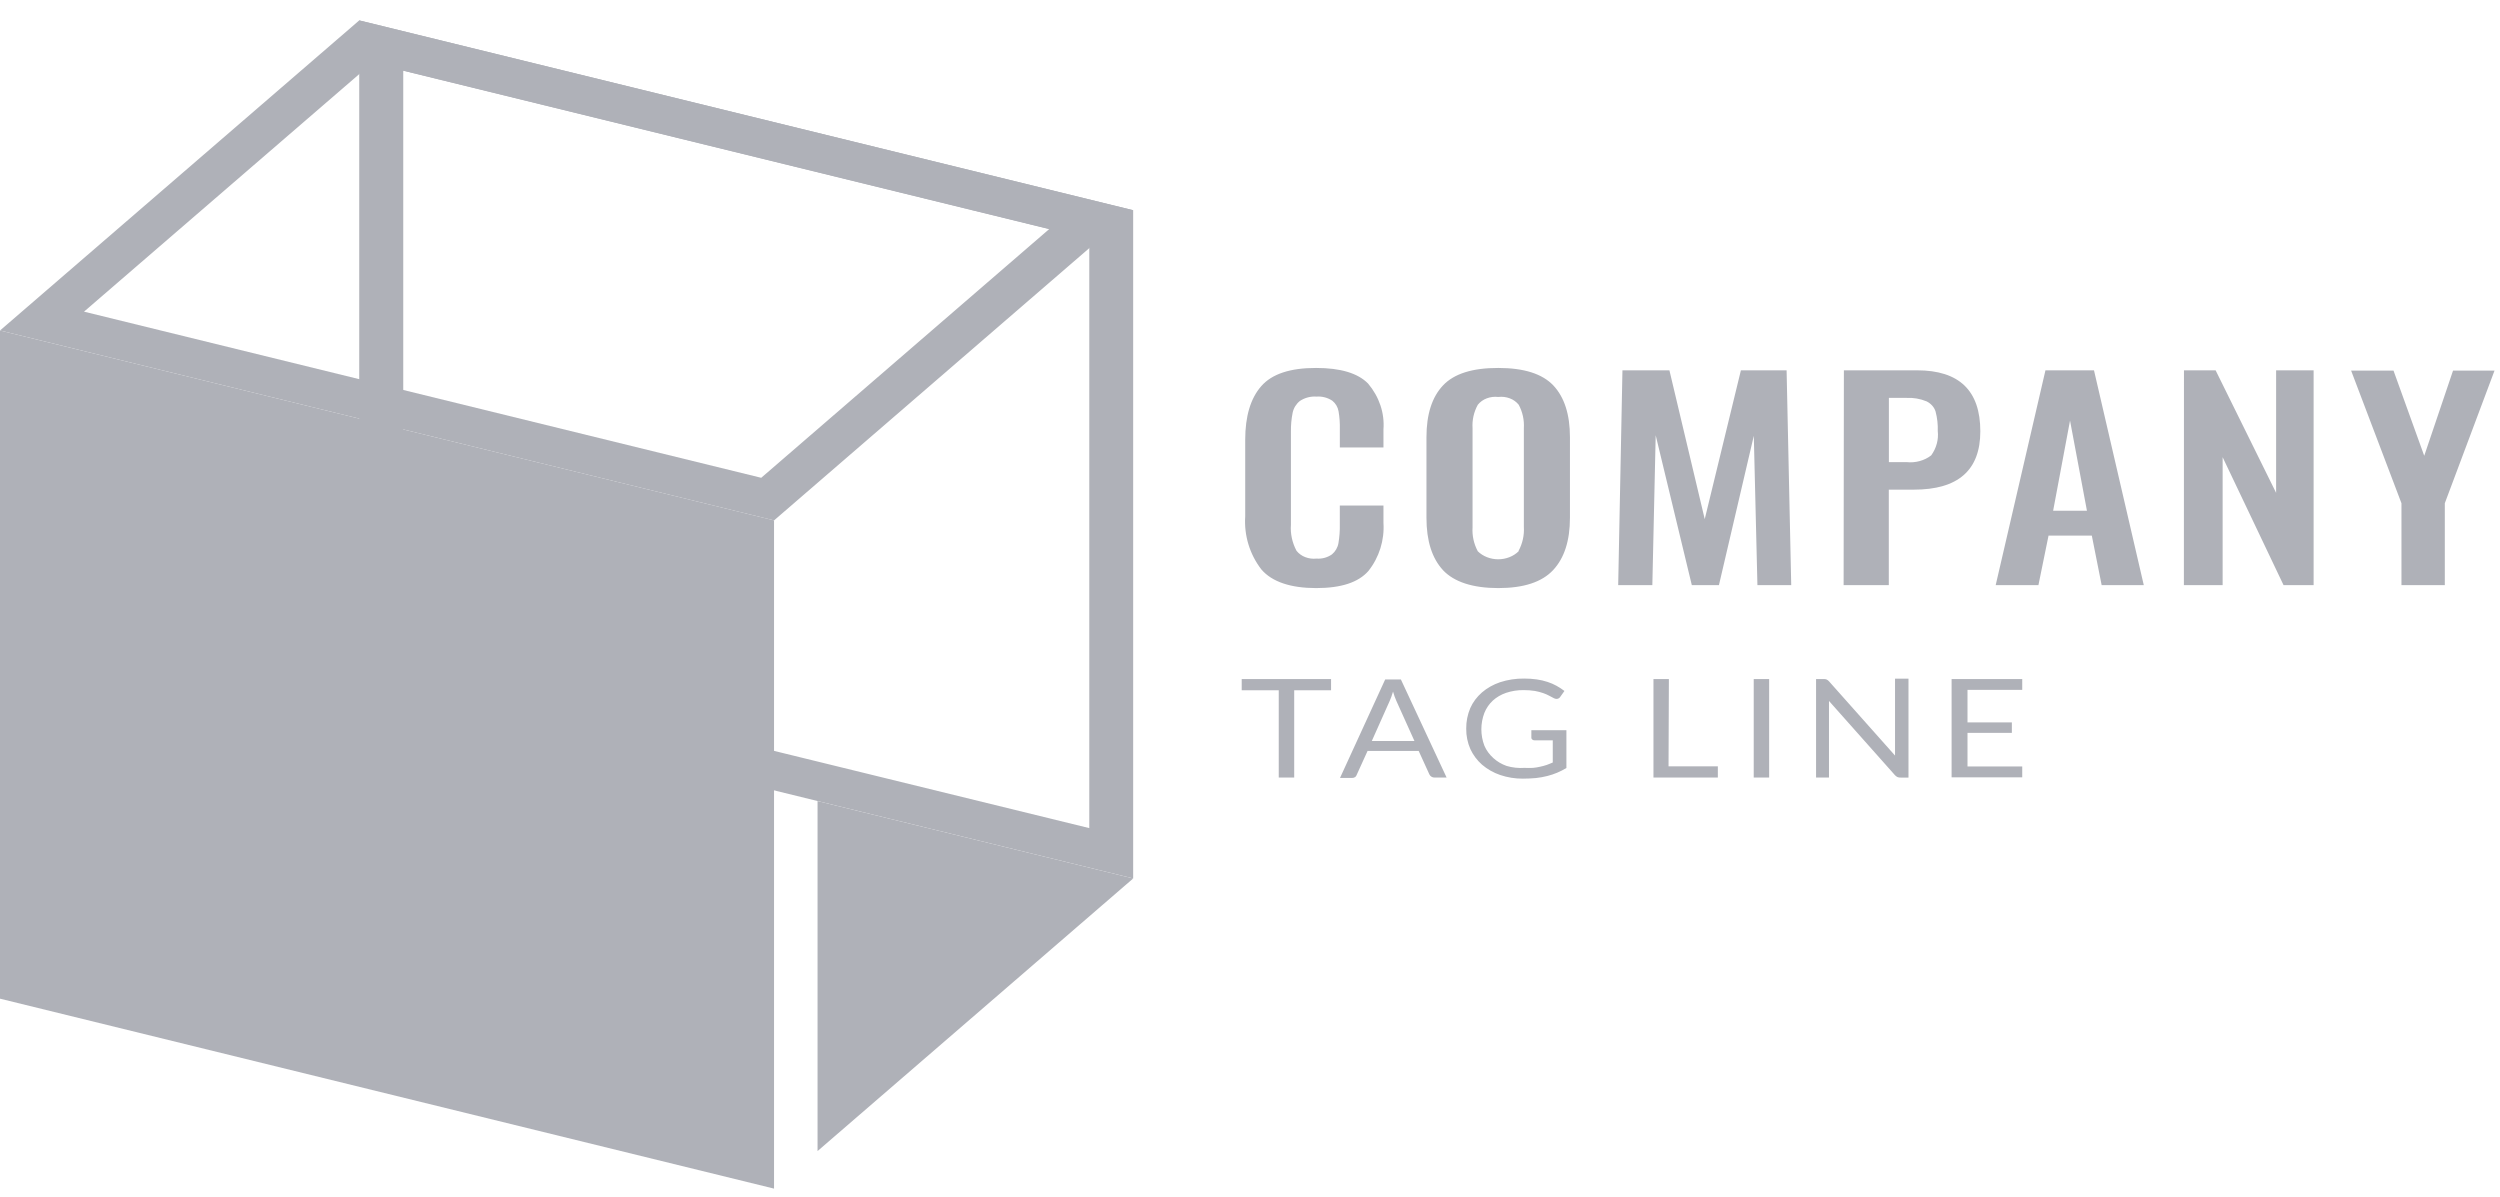
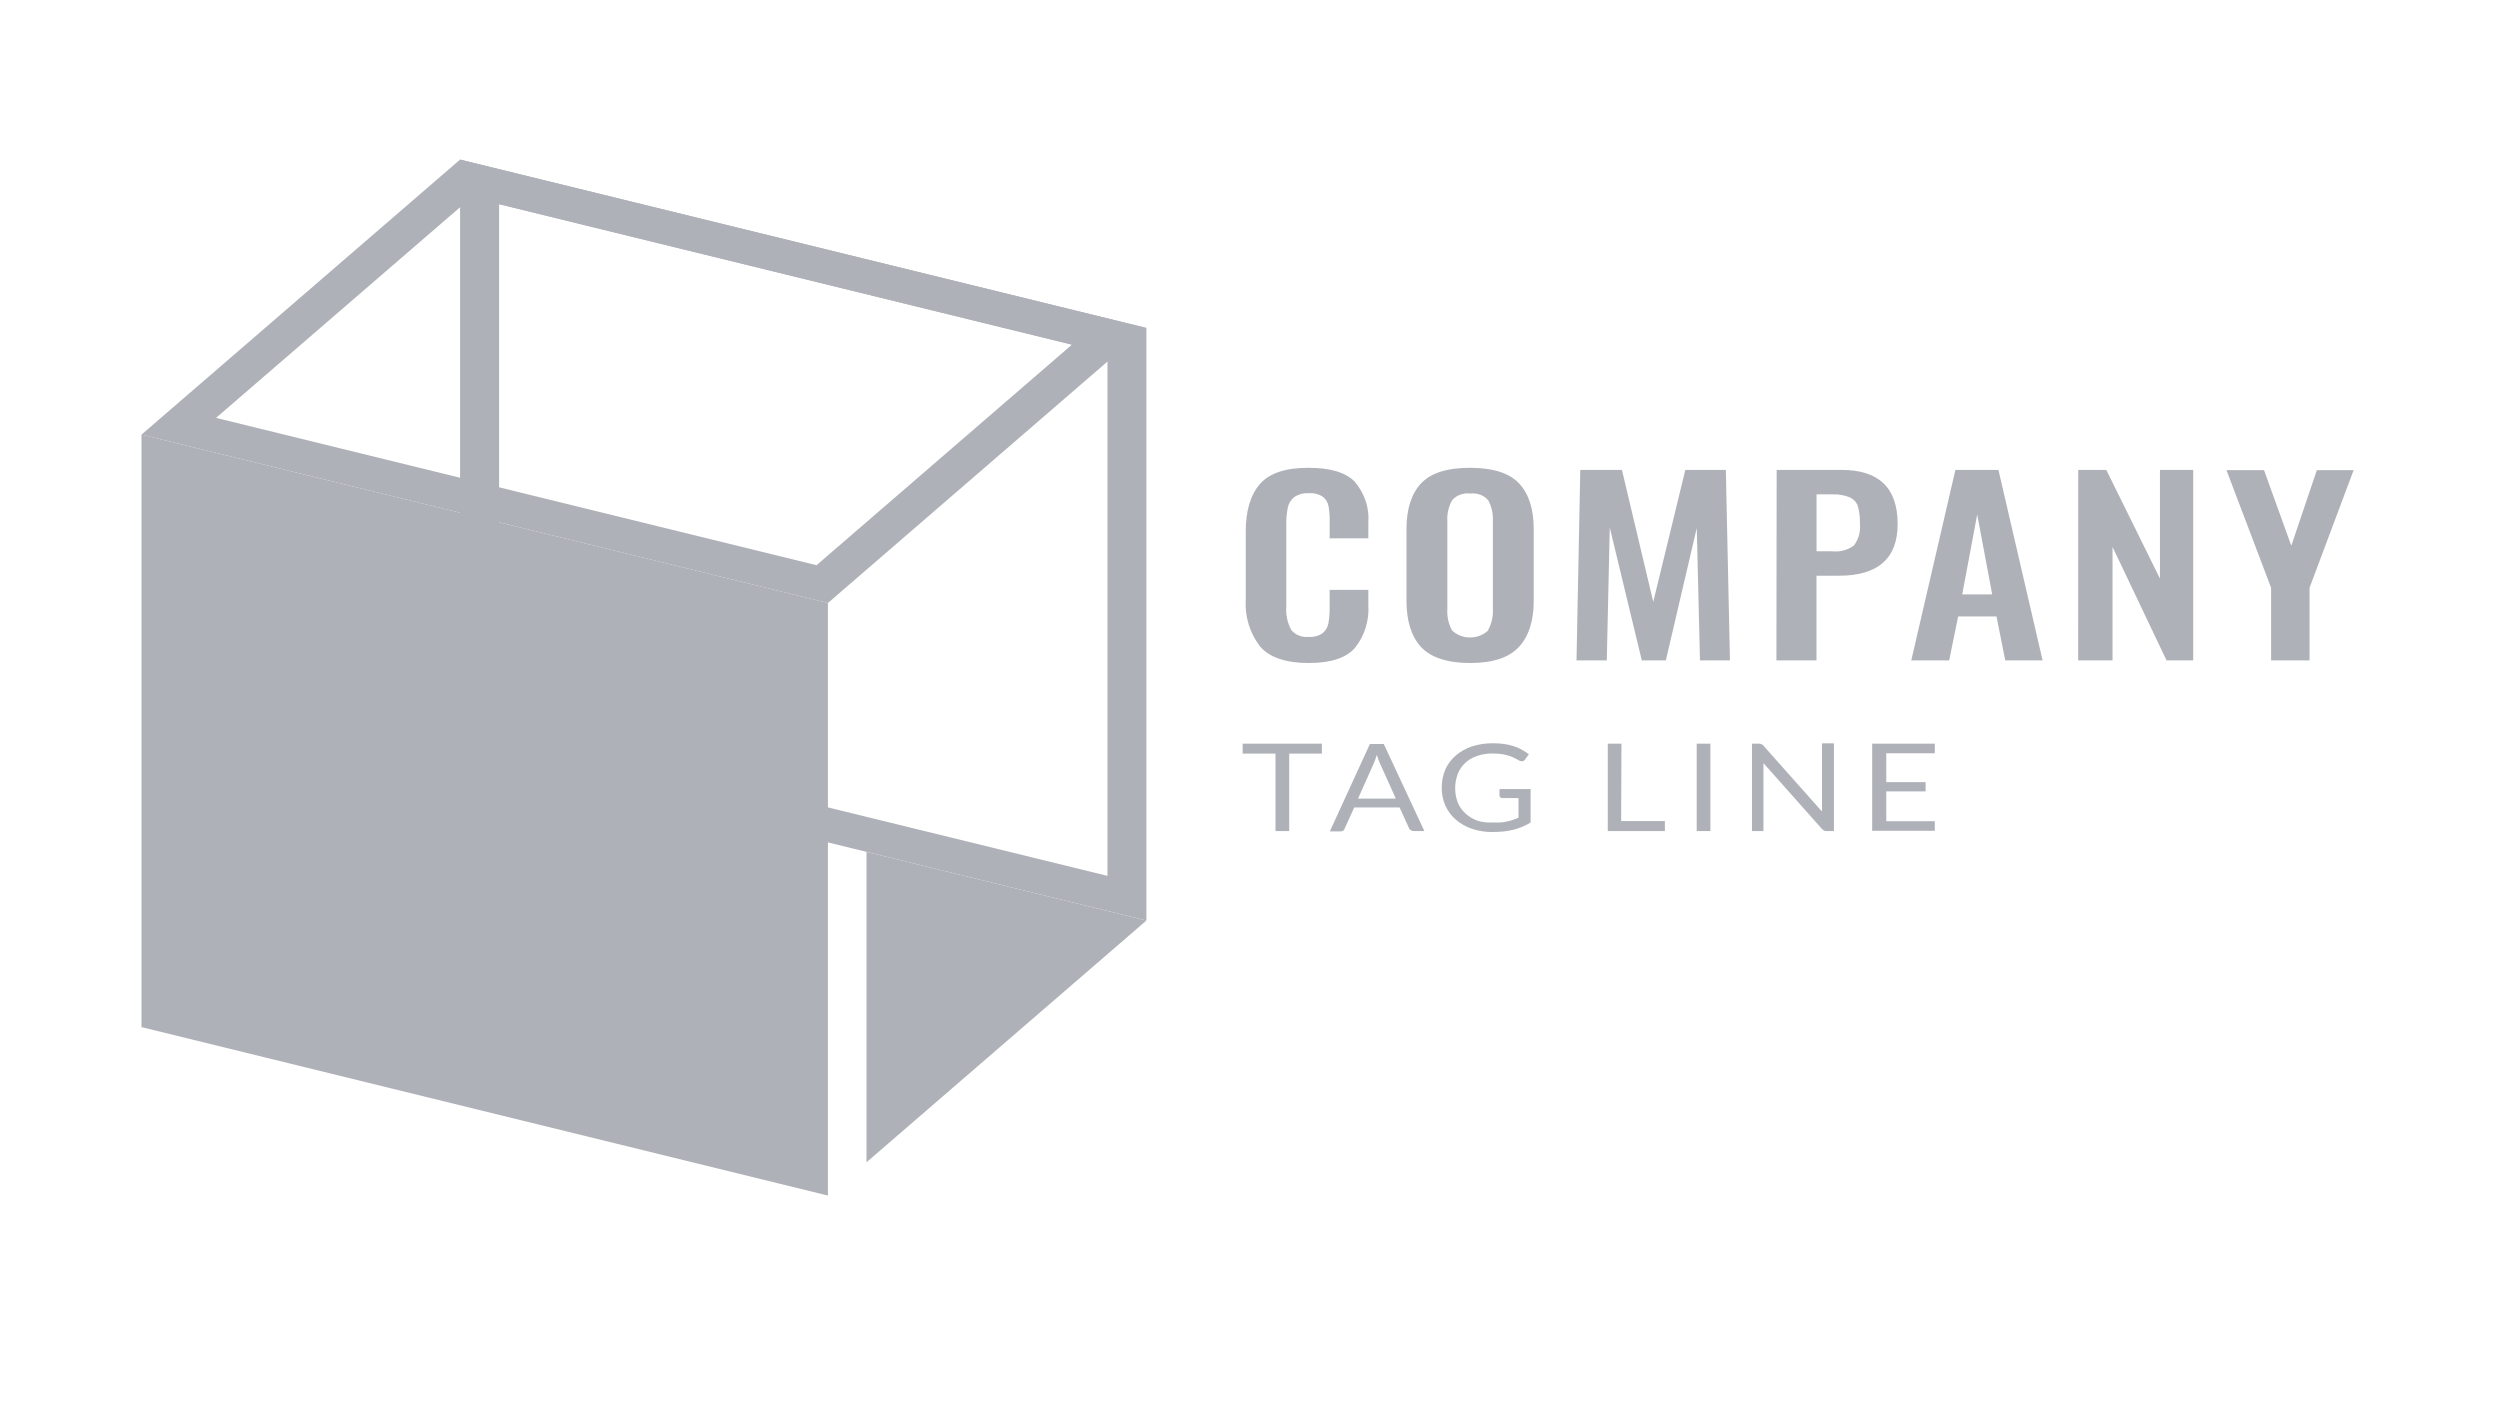
- <svg xmlns="http://www.w3.org/2000/svg" width="94" height="45" fill="none">
-   <path d="M47.425 21.408a2.947 2.947 0 0 1-.605-1.988v-2.884c0-.883.2-1.555.602-2.015.4-.46 1.089-.688 2.065-.686.917 0 1.569.196 1.953.587.42.499.625 1.109.578 1.724v.678h-1.64v-.687c.005-.224-.01-.449-.048-.671a.65.65 0 0 0-.235-.399.95.95 0 0 0-.594-.155 1.005 1.005 0 0 0-.625.164.768.768 0 0 0-.272.44 3.332 3.332 0 0 0-.065.713v3.499c-.026.337.047.675.21.982a.77.77 0 0 0 .328.238.9.9 0 0 0 .424.055.893.893 0 0 0 .58-.158.704.704 0 0 0 .245-.425c.038-.232.056-.467.051-.701v-.71h1.641v.648a2.64 2.64 0 0 1-.567 1.813c-.377.428-1.02.642-1.964.642s-1.658-.229-2.062-.704ZM54.257 21.438c-.415-.45-.622-1.103-.622-1.968v-3.033c0-.857.207-1.505.622-1.945.414-.44 1.107-.659 2.079-.657.965 0 1.654.22 2.069.657.414.44.625 1.088.625 1.945v3.032c0 .857-.21 1.514-.632 1.966-.421.451-1.107.677-2.062.677-.955 0-1.661-.229-2.08-.674Zm2.843-.728c.149-.28.216-.589.197-.897v-3.714a1.65 1.65 0 0 0-.193-.88.776.776 0 0 0-.335-.241.907.907 0 0 0-.433-.052.918.918 0 0 0-.434.052.786.786 0 0 0-.337.242c-.15.274-.217.576-.197.88v3.73c-.02.309.047.617.197.898.095.094.214.17.346.222a1.158 1.158 0 0 0 .843 0c.133-.052.25-.128.346-.222v-.018ZM61.004 13.924h1.766l1.328 5.595 1.36-5.595h1.718L67.35 22h-1.271l-.136-5.613L64.632 22h-1.02l-1.358-5.634L62.128 22h-1.284l.16-8.076ZM69.33 13.924h2.752c1.585 0 2.378.764 2.378 2.293 0 1.464-.835 2.196-2.504 2.194h-.937V22H69.32l.01-8.077Zm2.351 3.451c.168.019.338.006.5-.039.16-.044.31-.117.434-.216.195-.273.281-.593.245-.912a2.525 2.525 0 0 0-.082-.733.594.594 0 0 0-.125-.222.703.703 0 0 0-.214-.162 1.759 1.759 0 0 0-.758-.13h-.659v2.414h.66ZM76.91 13.924h1.824L80.606 22h-1.584l-.37-1.862h-1.627L76.645 22h-1.607l1.871-8.076Zm1.559 5.279-.636-3.39-.635 3.39h1.27ZM82.117 13.924h1.19l2.275 4.607v-4.607h1.41V22h-1.131l-2.29-4.81V22h-1.457l.003-8.076ZM90.294 18.92l-1.892-4.985h1.594l1.155 3.203 1.083-3.203h1.56l-1.869 4.986V22h-1.63v-3.08ZM50.048 25.532v.422h-1.386v3.282h-.581v-3.282h-1.393v-.422h3.36ZM54.393 29.236h-.449a.2.2 0 0 1-.126-.035.194.194 0 0 1-.074-.085l-.401-.88H51.42l-.4.88a.243.243 0 0 1-.062.1.208.208 0 0 1-.126.035h-.448l1.699-3.704h.59l1.72 3.69Zm-2.813-1.375h1.603l-.68-1.508a2.699 2.699 0 0 1-.125-.349c-.024.07-.044.138-.064.197l-.062.155-.672 1.505ZM57.321 28.872c.107.005.213.005.32 0 .091-.008.182-.023.271-.044.083-.017.165-.04.245-.067.075-.026.15-.059.227-.091v-.833h-.679a.137.137 0 0 1-.092-.03.086.086 0 0 1-.026-.03.074.074 0 0 1-.008-.037v-.284h1.318v1.42a2.578 2.578 0 0 1-.716.301c-.14.036-.281.061-.425.077-.165.015-.33.023-.496.023a2.59 2.59 0 0 1-.856-.138 2.09 2.09 0 0 1-.68-.387 1.79 1.79 0 0 1-.438-.586 1.851 1.851 0 0 1-.156-.769 1.92 1.92 0 0 1 .153-.774c.097-.22.247-.42.438-.587.194-.167.425-.297.68-.384.29-.095.6-.142.91-.138.158 0 .316.01.472.032.138.02.274.051.404.094.12.038.233.088.34.147.104.058.203.122.296.193l-.163.229a.142.142 0 0 1-.055.05.17.17 0 0 1-.078.02.222.222 0 0 1-.105-.029 2.113 2.113 0 0 1-.167-.088 1.504 1.504 0 0 0-.227-.1 2.127 2.127 0 0 0-.313-.082 2.614 2.614 0 0 0-.431-.032 2.009 2.009 0 0 0-.656.103c-.189.065-.36.165-.5.293a1.29 1.29 0 0 0-.315.46 1.732 1.732 0 0 0 0 1.235c.074.174.19.333.34.467.139.127.308.227.495.293.216.064.445.089.673.073ZM62.736 28.814h1.855v.422H62.17v-3.704h.58l-.013 3.282ZM66.52 29.236h-.58v-3.704h.58v3.704ZM68.681 25.55a.28.28 0 0 1 .089.067l2.483 2.792a.881.881 0 0 1 0-.132V25.517h.506v3.72h-.292a.275.275 0 0 1-.126-.021.328.328 0 0 1-.091-.07l-2.48-2.79v2.88h-.486v-3.704h.302c.033 0 .066.006.095.017ZM76.036 25.532v.407h-2.058v1.223h1.668v.393h-1.668v1.265h2.058v.407H73.38v-3.695h2.656ZM15.162 2.656l25.795 6.323v22.158l-25.795-6.32V2.655ZM13.507.766v25.127l29.1 7.136V7.905L13.508.767Z" fill="#AFB1B8" />
-   <path d="M29.104 44.692 0 37.55V12.427l29.104 7.139v25.126Z" fill="#AFB1B8" />
-   <path d="m13.99 2.371 25.458 6.244-10.826 9.35-25.463-6.247L13.99 2.37ZM13.507.767 0 12.427l29.104 7.14L42.608 7.904 13.508.767ZM30.741 43.279 42.608 33.03 30.74 30.12v13.16Z" fill="#AFB1B8" />
+ <svg xmlns="http://www.w3.org/2000/svg" width="106" height="60" fill="none">
+   <path d="M53.425 27.408a2.947 2.947 0 0 1-.605-1.988v-2.884c0-.883.2-1.555.602-2.015.4-.46 1.089-.688 2.065-.686.917 0 1.569.196 1.953.587.42.499.625 1.109.578 1.724v.678h-1.64v-.687c.005-.224-.01-.449-.048-.671a.65.65 0 0 0-.235-.399.95.95 0 0 0-.594-.155 1.005 1.005 0 0 0-.625.164.768.768 0 0 0-.272.44 3.332 3.332 0 0 0-.065.713v3.499c-.026.337.047.675.21.982a.77.77 0 0 0 .328.238.9.9 0 0 0 .424.055.893.893 0 0 0 .58-.158.704.704 0 0 0 .245-.425c.038-.232.056-.467.051-.701v-.71h1.641v.648a2.64 2.64 0 0 1-.567 1.813c-.377.428-1.02.642-1.964.642s-1.658-.229-2.062-.704ZM60.257 27.438c-.415-.45-.622-1.103-.622-1.968v-3.033c0-.857.207-1.505.622-1.945.414-.44 1.107-.659 2.079-.657.965 0 1.654.22 2.069.657.414.44.625 1.088.625 1.945v3.032c0 .857-.21 1.514-.632 1.966-.421.451-1.107.677-2.062.677-.955 0-1.661-.229-2.08-.674Zm2.843-.728c.149-.28.216-.589.197-.897v-3.714a1.65 1.65 0 0 0-.193-.88.776.776 0 0 0-.335-.241.907.907 0 0 0-.433-.052.918.918 0 0 0-.434.052.786.786 0 0 0-.337.241c-.15.275-.217.578-.197.88v3.731c-.02.309.047.617.197.898.095.094.214.17.346.222a1.158 1.158 0 0 0 .843 0c.133-.052.25-.128.346-.222v-.018ZM67.004 19.924h1.766l1.328 5.595 1.36-5.595h1.718L73.35 28h-1.271l-.136-5.613L70.632 28h-1.02l-1.358-5.634L68.128 28h-1.284l.16-8.076ZM75.33 19.924h2.752c1.585 0 2.378.764 2.378 2.293 0 1.464-.835 2.196-2.504 2.194h-.937V28H75.32l.01-8.077Zm2.351 3.451c.168.019.338.006.5-.039.16-.044.31-.117.434-.216.195-.273.281-.593.245-.912a2.525 2.525 0 0 0-.082-.733.594.594 0 0 0-.125-.222.703.703 0 0 0-.214-.162 1.759 1.759 0 0 0-.758-.13h-.659v2.414h.66ZM82.91 19.924h1.824L86.606 28h-1.584l-.37-1.862h-1.627L82.645 28h-1.607l1.871-8.076Zm1.559 5.279-.636-3.39-.635 3.39h1.27ZM88.117 19.924h1.19l2.275 4.607v-4.607h1.41V28h-1.131l-2.29-4.81V28h-1.457l.003-8.076ZM96.294 24.92l-1.892-4.985h1.594l1.155 3.203 1.083-3.203h1.56l-1.869 4.986V28h-1.63v-3.08ZM56.048 31.532v.422h-1.386v3.282h-.581v-3.282h-1.393v-.422h3.36ZM60.393 35.236h-.449a.2.2 0 0 1-.126-.035.194.194 0 0 1-.074-.085l-.401-.88H57.42l-.4.88a.243.243 0 0 1-.062.1.208.208 0 0 1-.126.035h-.448l1.699-3.704h.59l1.72 3.69Zm-2.813-1.375h1.603l-.68-1.508a2.699 2.699 0 0 1-.125-.349c-.024.07-.044.138-.064.197l-.062.155-.672 1.505ZM63.321 34.872c.107.005.213.005.32 0 .091-.008.182-.023.271-.044.083-.017.165-.04.245-.067.075-.027.15-.059.227-.091v-.833h-.679a.137.137 0 0 1-.092-.03.086.086 0 0 1-.026-.03.074.074 0 0 1-.008-.037v-.284h1.318v1.42a2.578 2.578 0 0 1-.716.301c-.14.036-.281.061-.425.077-.165.016-.33.023-.496.023a2.59 2.59 0 0 1-.856-.138 2.09 2.09 0 0 1-.68-.387 1.79 1.79 0 0 1-.438-.587 1.851 1.851 0 0 1-.156-.768 1.92 1.92 0 0 1 .153-.774c.097-.22.247-.42.438-.587.194-.167.425-.297.68-.384.29-.095.6-.142.91-.138.158 0 .316.01.472.032.138.02.274.051.404.094.12.038.233.088.34.147.104.058.203.122.296.193l-.163.229a.142.142 0 0 1-.055.05.17.17 0 0 1-.078.02.222.222 0 0 1-.105-.029 2.113 2.113 0 0 1-.167-.088 1.504 1.504 0 0 0-.227-.1 2.127 2.127 0 0 0-.313-.082 2.614 2.614 0 0 0-.431-.032 2.009 2.009 0 0 0-.656.103c-.189.065-.36.165-.5.293a1.29 1.29 0 0 0-.315.46 1.732 1.732 0 0 0 0 1.235c.074.175.19.333.34.467.139.127.308.227.495.293.216.064.445.089.673.073ZM68.736 34.814h1.855v.422H68.17v-3.704h.58l-.013 3.282ZM72.52 35.236h-.58v-3.704h.58v3.704ZM74.681 31.55a.28.28 0 0 1 .089.067l2.483 2.792a.881.881 0 0 1 0-.132V31.517h.506v3.72h-.292a.275.275 0 0 1-.126-.021.328.328 0 0 1-.091-.07l-2.48-2.79v2.88h-.486v-3.704h.302c.033 0 .066.006.095.017ZM82.036 31.532v.407h-2.058v1.223h1.668v.393h-1.668v1.264h2.058v.408H79.38v-3.695h2.656ZM21.162 8.656l25.795 6.323v22.158l-25.795-6.32V8.655Zm-1.655-1.89v25.127l29.1 7.136V13.905l-29.1-7.138Z" fill="#AFB1B8" />
+   <path d="M35.104 50.692 6 43.55V18.427l29.104 7.139v25.126Z" fill="#AFB1B8" />
+   <path d="m19.99 8.371 25.458 6.244-10.827 9.35L9.16 17.718 19.99 8.37Zm-.483-1.604L6 18.427l29.104 7.14 13.504-11.662-29.1-7.138ZM36.741 49.279 48.608 39.03 36.74 36.12v13.16Z" fill="#AFB1B8" />
</svg>
